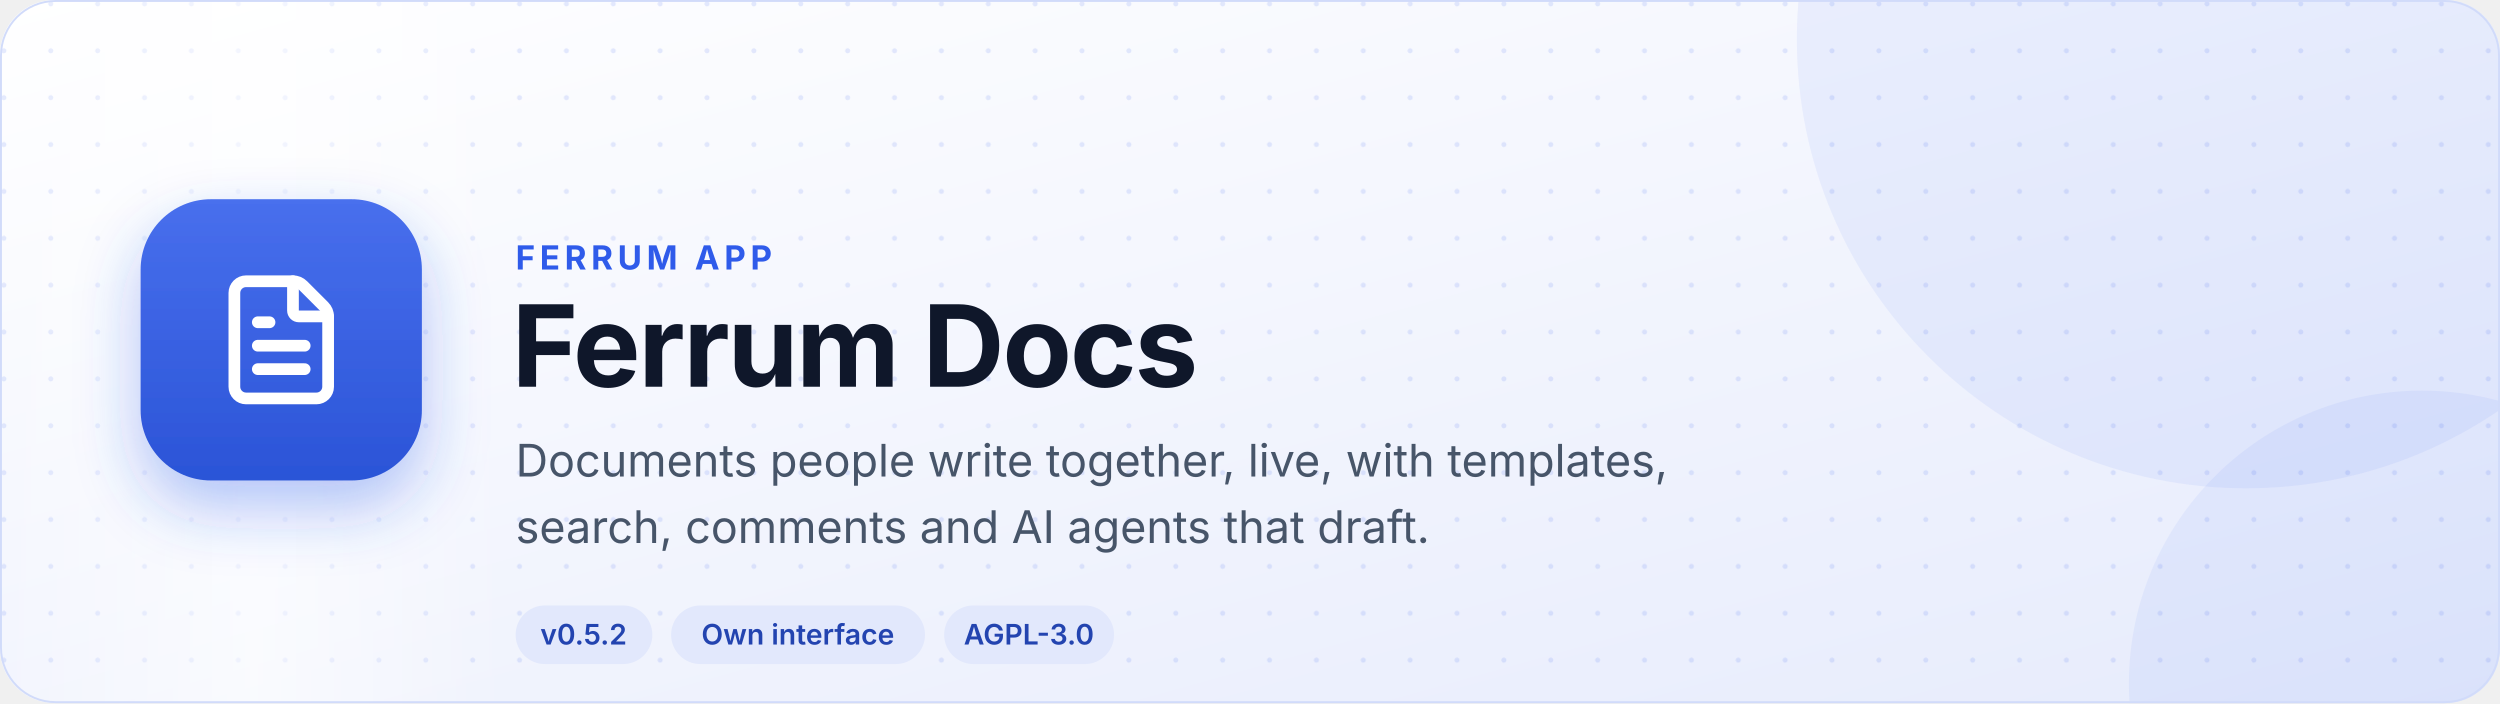
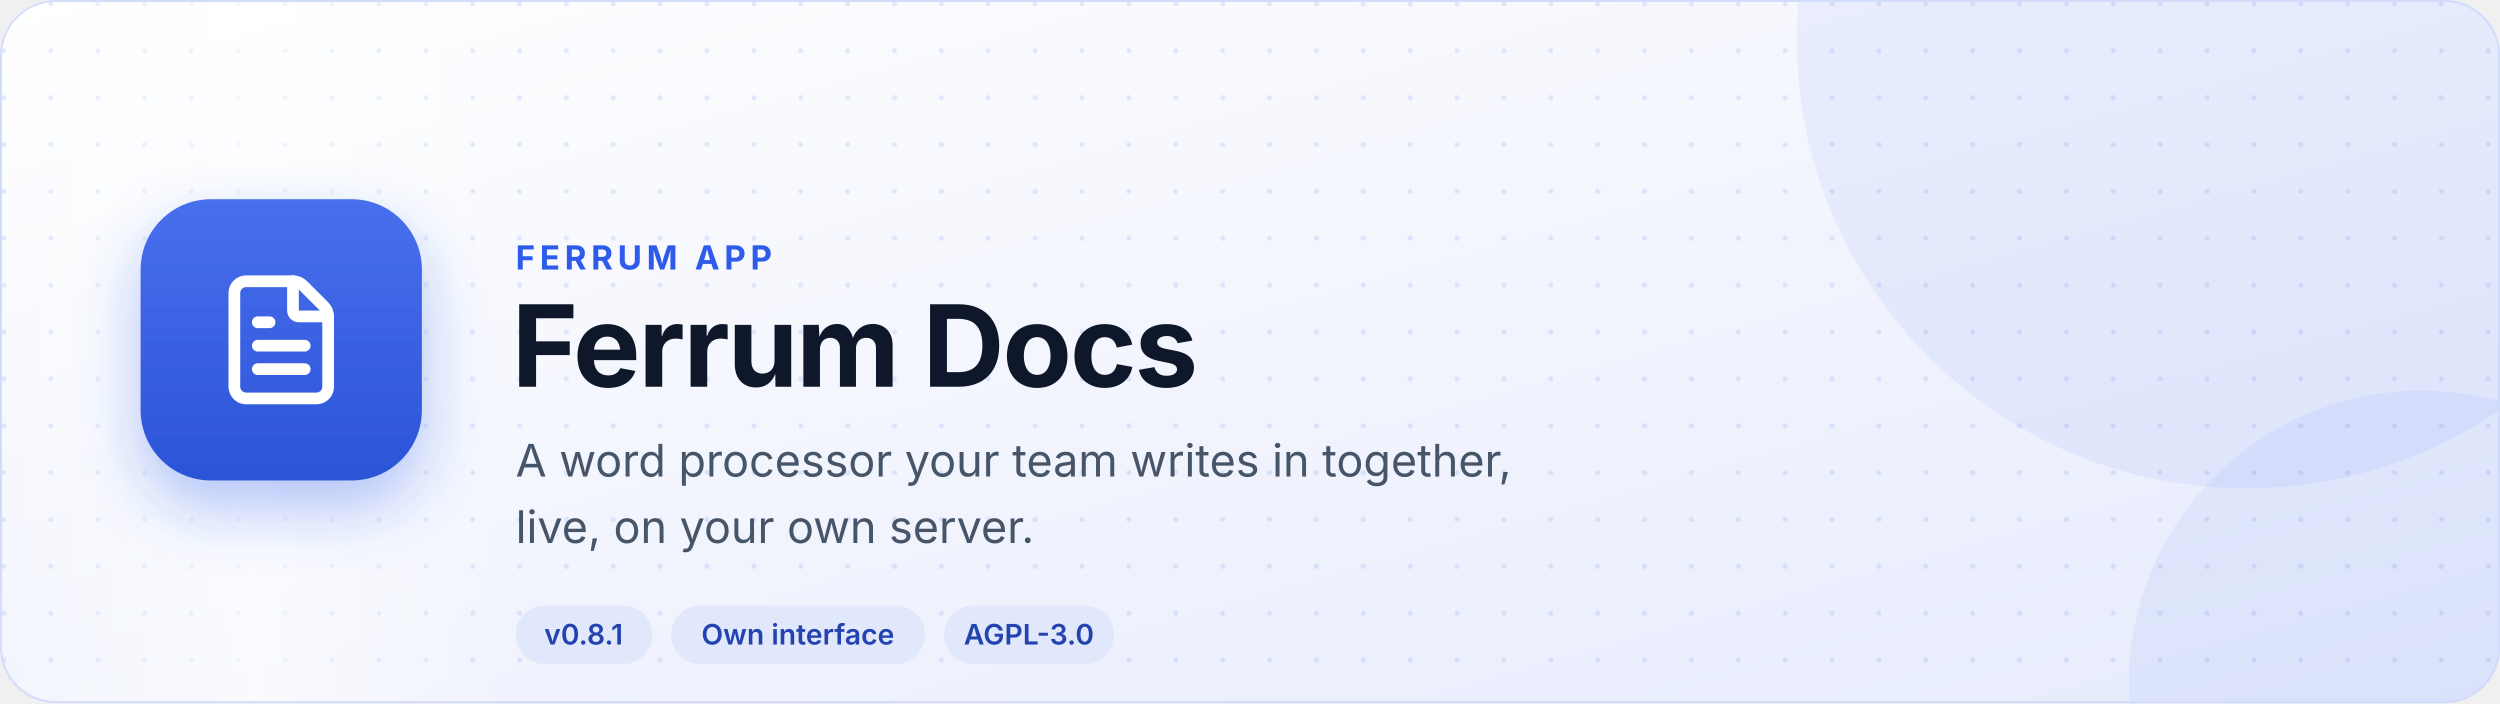
- <svg xmlns="http://www.w3.org/2000/svg" width="1280" height="360" viewBox="0 0 1280 360" role="img" aria-label="Ferrum Docs: Documents people write together, live, with templates, search, comments and AI agents that draft.">
+ <svg xmlns="http://www.w3.org/2000/svg" width="1280" height="360" viewBox="0 0 1280 360" role="img" aria-label="Ferrum Docs: A word processor your team writes in together, live, on your own server.">
  <defs>
    <linearGradient id="bg" x1="0" y1="0" x2="1" y2="1">
      <stop offset="0" stop-color="#ffffff" />
      <stop offset="1" stop-color="#e6ebfc" />
    </linearGradient>
    <linearGradient id="sheen" x1="0" y1="0" x2="1" y2="0">
      <stop offset="0" stop-color="#fff" stop-opacity="0" />
      <stop offset="0.5" stop-color="#fff" stop-opacity="0.6" />
      <stop offset="1" stop-color="#fff" stop-opacity="0" />
    </linearGradient>
    <linearGradient id="tile" x1="0" y1="0" x2="0" y2="1">
      <stop offset="0" stop-color="#486fed" />
      <stop offset="1" stop-color="#2b54d7" />
    </linearGradient>
    <pattern id="dots" width="24" height="24" patternUnits="userSpaceOnUse">
      <circle cx="2" cy="2" r="1.3" fill="#2f5bea" fill-opacity="0.12" />
    </pattern>
    <filter id="shadow" x="-30%" y="-30%" width="160%" height="170%">
      <feDropShadow dx="0" dy="14" stdDeviation="16" flood-color="#2f5bea" flood-opacity="0.35" />
    </filter>
    <clipPath id="card">
      <rect width="1280" height="360" rx="28" />
    </clipPath>
    <style>
      text { font-family: Inter, "Segoe UI", system-ui, -apple-system, Roboto, "Helvetica Neue", Arial, sans-serif; }
      .sheen { animation: sweep 9s ease-in-out infinite; }
      .tile { animation: float 7s ease-in-out infinite; }
      @keyframes sweep { 0% { transform: translateX(-480px) skewX(-18deg); } 60%, 100% { transform: translateX(1760px) skewX(-18deg); } }
      @keyframes float { 0%, 100% { transform: translateY(0); } 50% { transform: translateY(-7px); } }
      @media (prefers-reduced-motion: reduce) { .sheen, .tile { animation: none; } }
    </style>
  </defs>
  <g clip-path="url(#card)">
    <rect width="1280" height="360" fill="url(#bg)" />
    <rect width="1280" height="360" fill="url(#dots)" />
    <circle cx="1150" cy="20" r="230" fill="#2f5bea" fill-opacity="0.07" />
    <circle cx="1240" cy="350" r="150" fill="#2f5bea" fill-opacity="0.06" />
    <rect class="sheen" x="0" y="-60" width="260" height="480" fill="url(#sheen)" />
  </g>
  <rect x="0.5" y="0.5" width="1279" height="359" rx="28" fill="none" stroke="#d1dbfa" />
  <g class="tile">
    <g transform="translate(72 102)" filter="url(#shadow)">
      <rect width="144" height="144" rx="36" fill="url(#tile)" />
      <g transform="translate(36 36) scale(3)" fill="none" stroke="#fff" stroke-width="2" stroke-linecap="round" stroke-linejoin="round">
        <path d="M6 22a2 2 0 0 1-2-2V4a2 2 0 0 1 2-2h8a2.4 2.4 0 0 1 1.704.706l3.588 3.588A2.4 2.4 0 0 1 20 8v12a2 2 0 0 1-2 2z" />
        <path d="M14 2v5a1 1 0 0 0 1 1h5" />
        <path d="M10 9H8" />
        <path d="M16 13H8" />
        <path d="M16 17H8" />
      </g>
    </g>
  </g>
  <text x="264" y="138" font-size="17" font-weight="700" fill="#2f5bea" letter-spacing="2.4">FERRUM APP</text>
  <text x="262" y="198" font-size="58" font-weight="750" fill="#0f172a" letter-spacing="-1">Ferrum Docs</text>
-   <text x="264" y="244" font-size="23" fill="#475569">Documents people write together, live, with templates,</text>
-   <text x="264" y="278" font-size="23" fill="#475569">search, comments and AI agents that draft.</text>
+   <text x="264" y="244" font-size="23" fill="#475569">A word processor your team writes in together,</text>
+   <text x="264" y="278" font-size="23" fill="#475569">live, on your own server.</text>
  <g>
    <rect x="264" y="310" width="70" height="30" rx="15" fill="#e2e8fc" />
-     <text x="298.8" y="330" font-size="14.5" font-weight="600" fill="#2344b0" text-anchor="middle">v0.5.2</text>
+     <text x="298.8" y="330" font-size="14.5" font-weight="600" fill="#2344b0" text-anchor="middle">v0.8.1</text>
  </g>
  <g>
    <rect x="343.6" y="310" width="130" height="30" rx="15" fill="#e2e8fc" />
    <text x="408.5" y="330" font-size="14.5" font-weight="600" fill="#2344b0" text-anchor="middle">Own interface</text>
  </g>
  <g>
    <rect x="483.4" y="310" width="87" height="30" rx="15" fill="#e2e8fc" />
    <text x="526.8" y="330" font-size="14.5" font-weight="600" fill="#2344b0" text-anchor="middle">AGPL-3.0</text>
  </g>
</svg>
